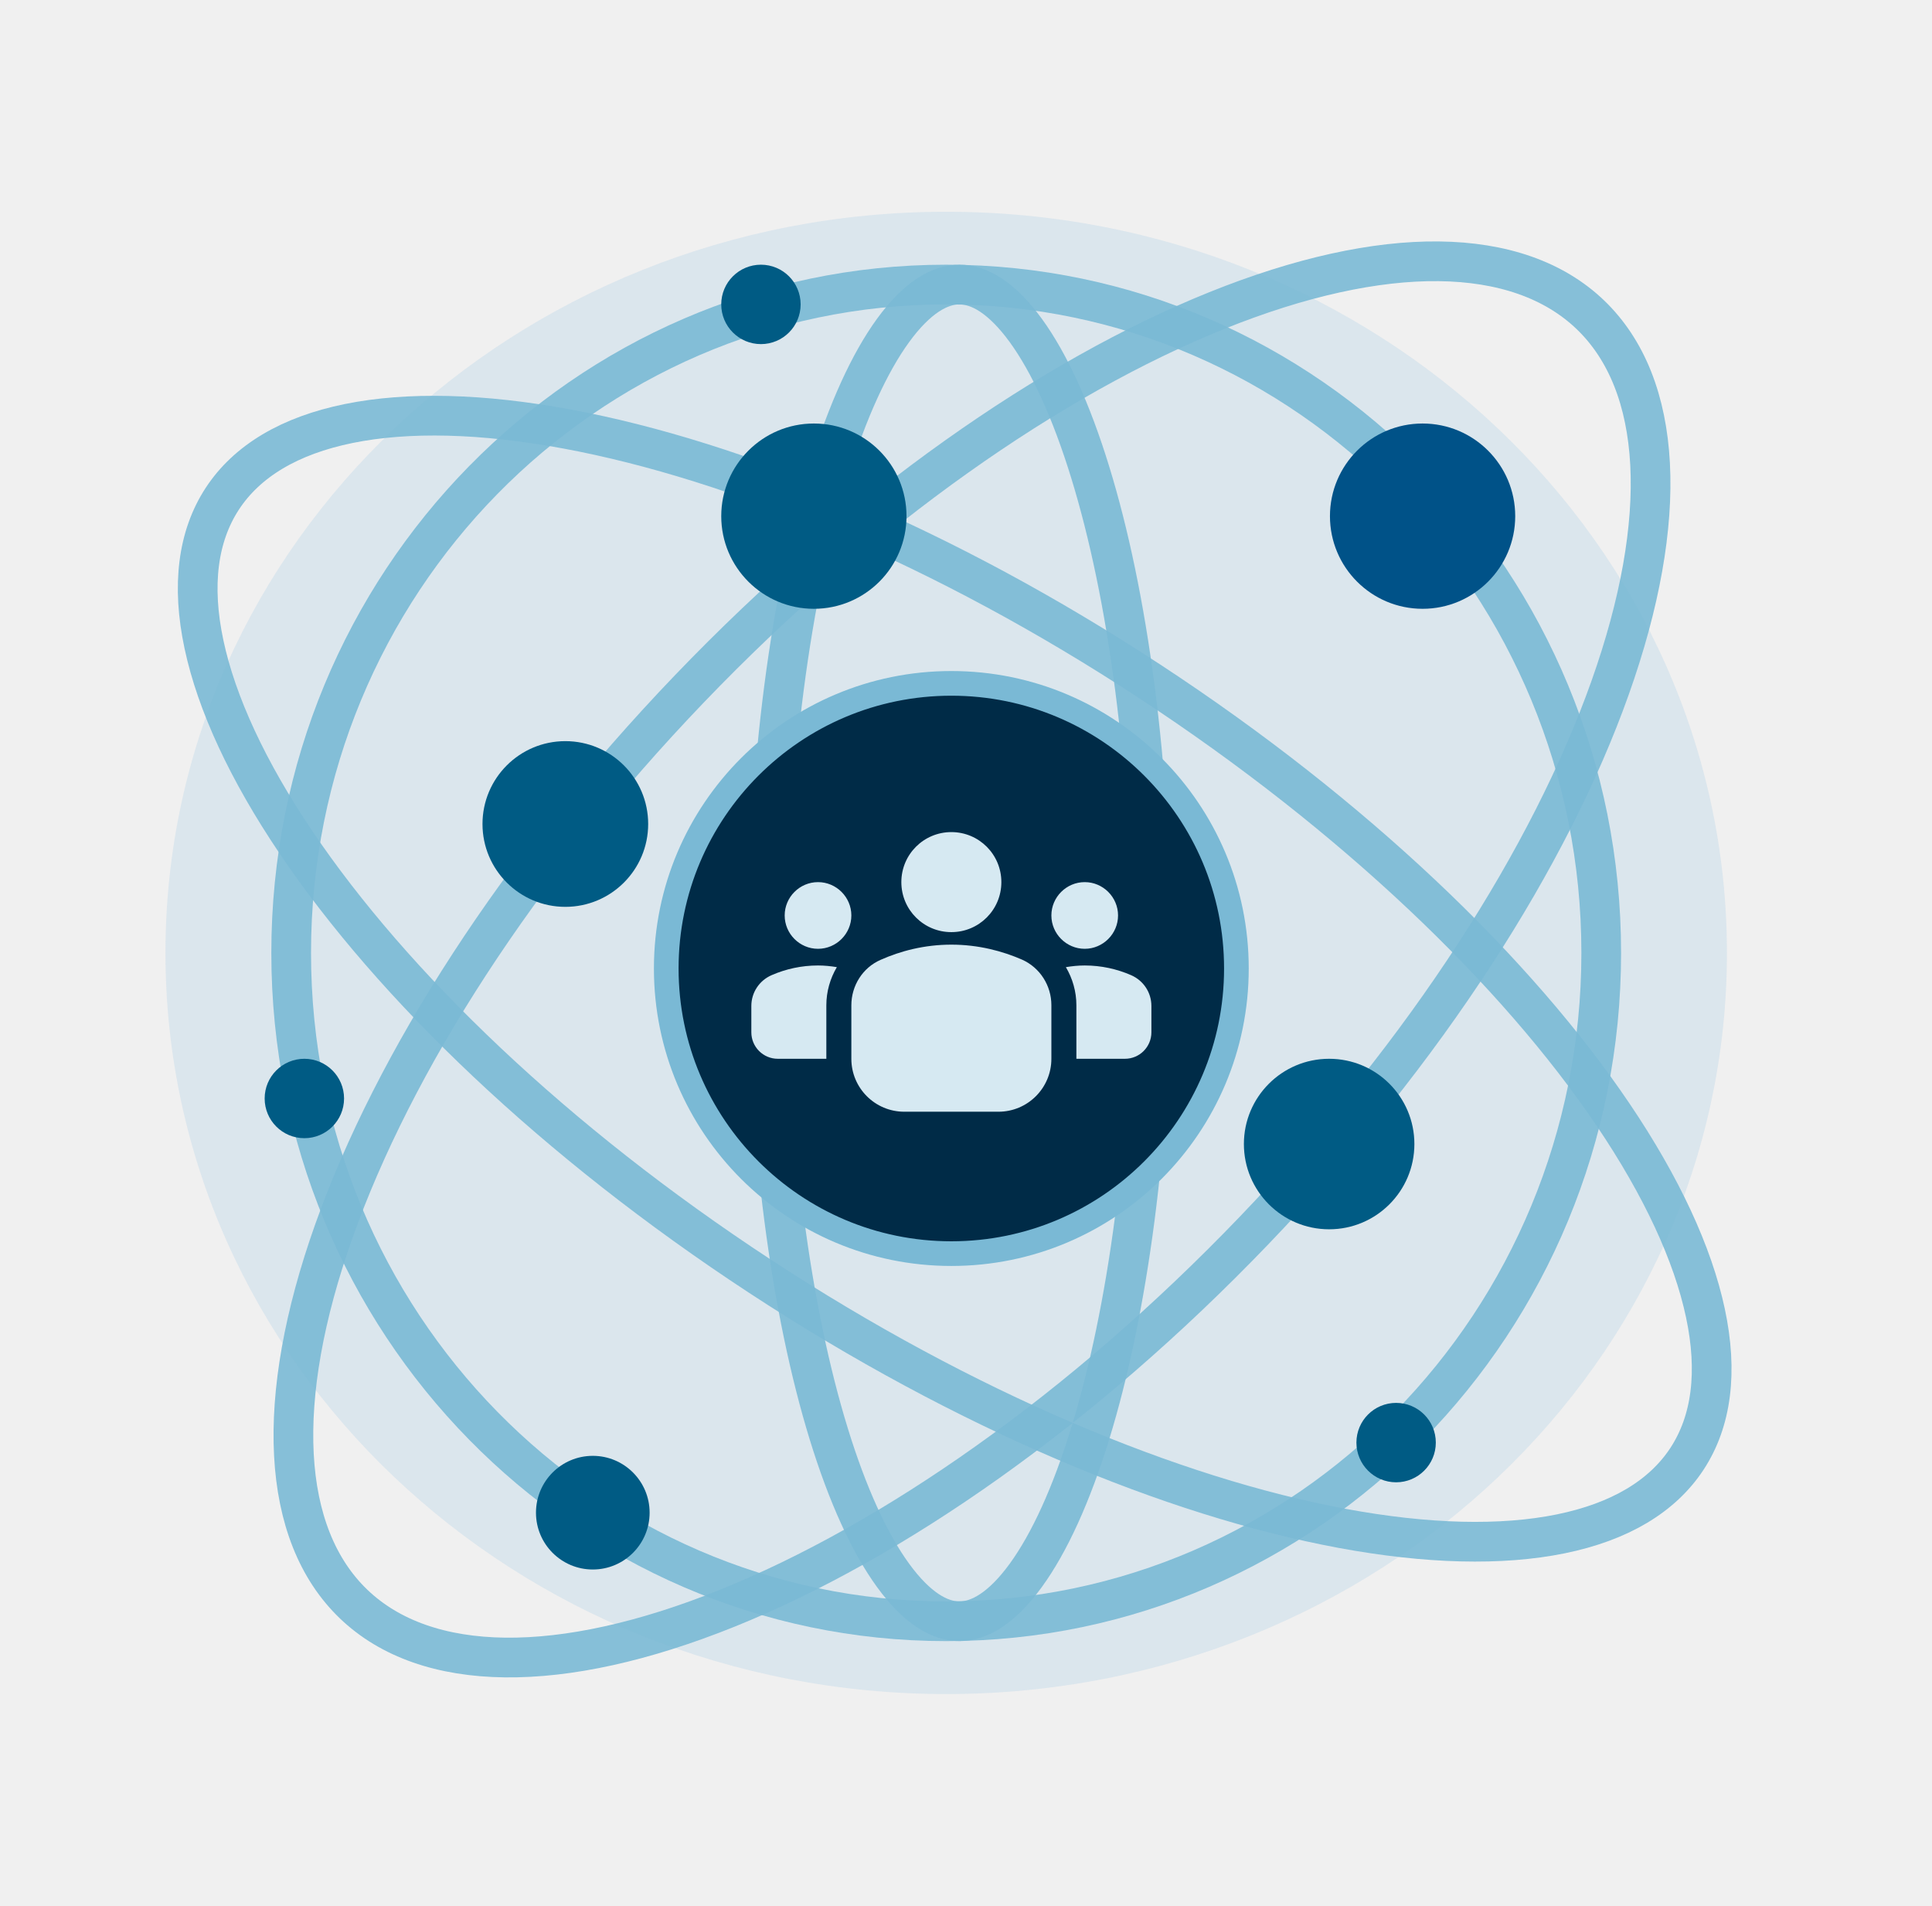
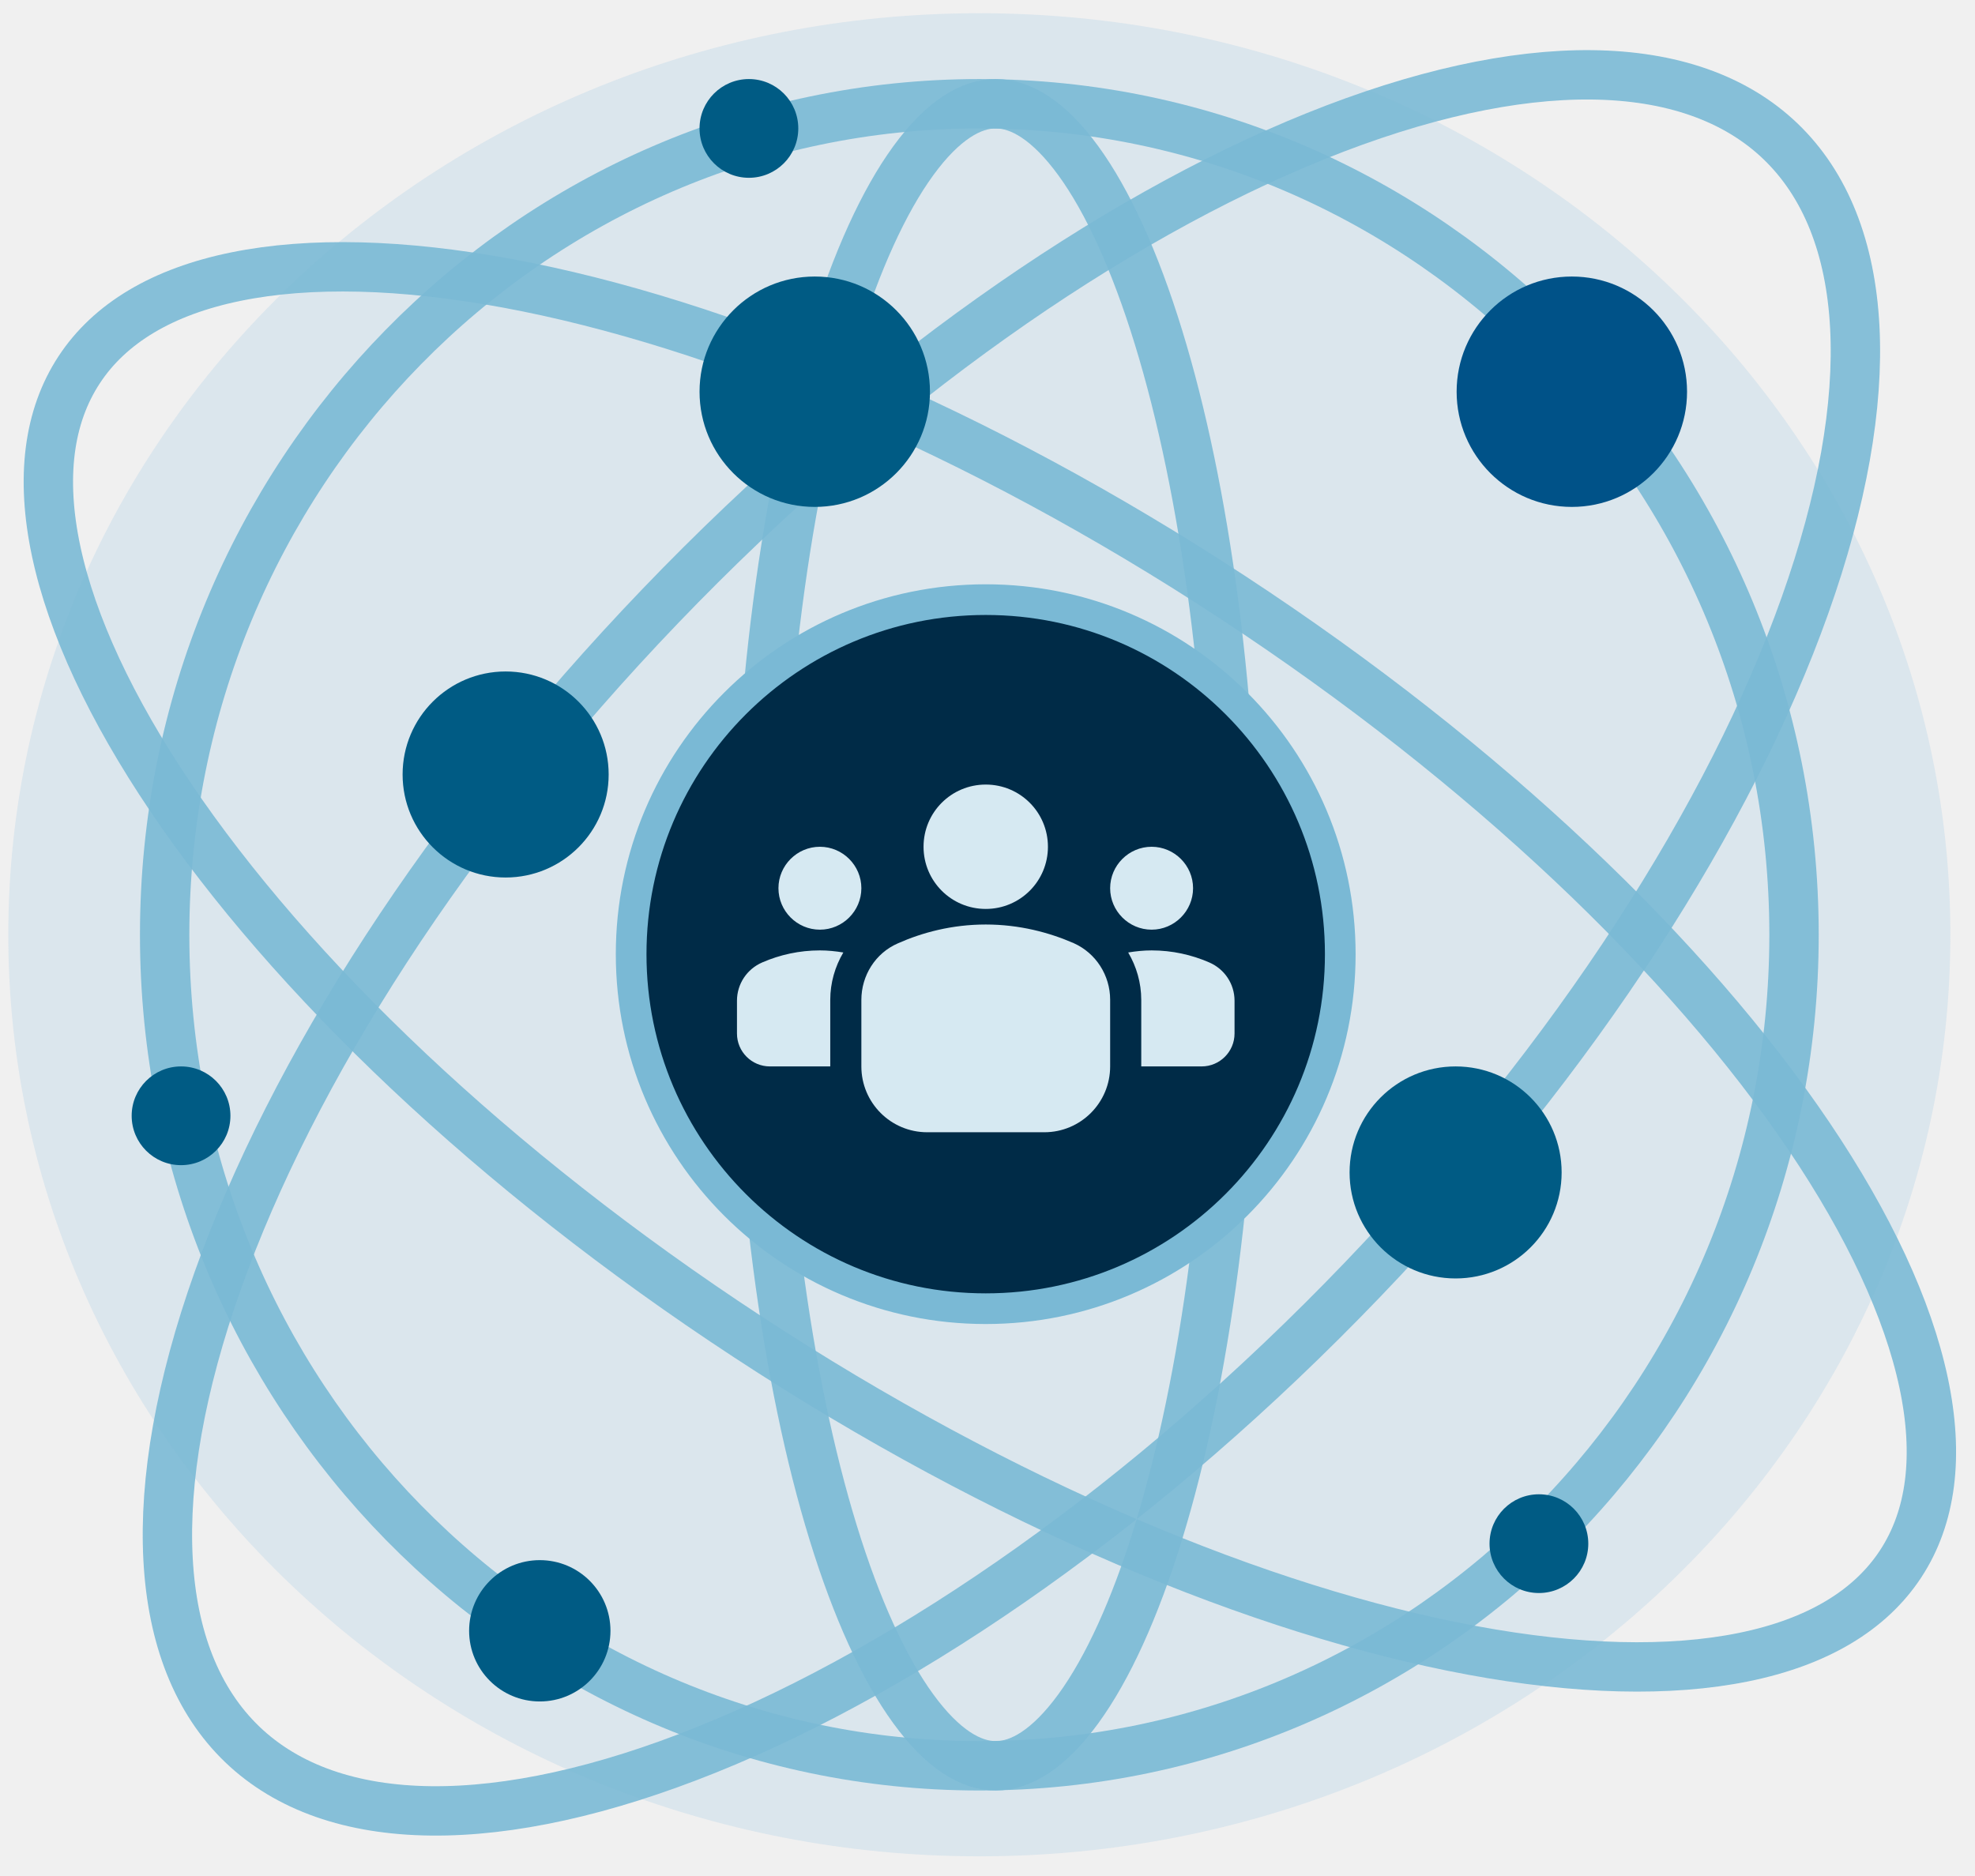
- <svg xmlns="http://www.w3.org/2000/svg" width="73" height="72" viewBox="0 0 73 72" fill="none">
-   <ellipse opacity="0.8" cx="35.752" cy="36" rx="29.5" ry="28" fill="#D6E3EC" />
-   <path opacity="0.9" d="M60.502 36C60.502 49.959 49.407 61.25 35.752 61.25C22.096 61.25 11.002 49.959 11.002 36C11.002 22.041 22.096 10.75 35.752 10.75C49.407 10.75 60.502 22.041 60.502 36Z" stroke="#7AB9D5" stroke-width="1.5" />
-   <path opacity="0.9" d="M43.438 25.739C51.189 30.821 57.312 36.72 60.958 42.123C62.782 44.825 63.963 47.372 64.438 49.605C64.913 51.834 64.673 53.692 63.742 55.113C62.81 56.533 61.202 57.494 58.969 57.949C56.732 58.404 53.925 58.336 50.719 57.742C44.311 56.553 36.459 53.291 28.707 48.21C20.956 43.128 14.832 37.229 11.187 31.827C9.363 29.124 8.182 26.577 7.707 24.344C7.232 22.115 7.472 20.257 8.403 18.836C9.335 17.416 10.943 16.455 13.176 16C15.413 15.545 18.22 15.613 21.426 16.208C27.834 17.396 35.686 20.658 43.438 25.739Z" stroke="#7AB9D5" stroke-width="1.5" />
-   <path opacity="0.9" d="M26.06 26.012C32.6 19.196 39.74 14.246 45.971 11.735C52.274 9.195 57.343 9.254 60.092 11.892C62.842 14.53 63.111 19.592 60.834 25.994C58.583 32.324 53.932 39.663 47.392 46.479C40.853 53.295 33.712 58.246 27.481 60.757C21.179 63.297 16.11 63.237 13.36 60.599C10.611 57.962 10.342 52.899 12.619 46.497C14.87 40.167 19.521 32.828 26.06 26.012Z" stroke="#7AB9D5" stroke-width="1.5" />
-   <path opacity="0.9" d="M43.502 36C43.502 43.126 42.612 49.548 41.192 54.164C40.48 56.477 39.648 58.293 38.759 59.516C37.858 60.754 37.001 61.25 36.252 61.25C35.502 61.25 34.645 60.754 33.744 59.516C32.855 58.293 32.023 56.477 31.312 54.164C29.892 49.548 29.002 43.126 29.002 36C29.002 28.874 29.892 22.451 31.312 17.836C32.023 15.523 32.855 13.707 33.744 12.484C34.645 11.246 35.502 10.75 36.252 10.75C37.001 10.75 37.858 11.246 38.759 12.484C39.648 13.707 40.48 15.523 41.192 17.836C42.612 22.451 43.502 28.874 43.502 36Z" stroke="#7AB9D5" stroke-width="1.5" />
-   <ellipse cx="21.361" cy="31.13" rx="3.13" ry="3.13" fill="#005B84" />
-   <path d="M35.946 47.361C41.895 47.361 46.717 42.538 46.717 36.589C46.717 30.64 41.895 25.817 35.946 25.817C29.996 25.817 25.174 30.64 25.174 36.589C25.174 42.538 29.996 47.361 35.946 47.361Z" fill="#002B47" stroke="#7AB9D5" stroke-width="0.932" />
-   <g clip-path="url(#clip0_18449_143408)">
-     <path fill-rule="evenodd" clip-rule="evenodd" d="M35.947 35.688C36.974 35.688 37.88 35.933 38.617 36.254C39.298 36.557 39.726 37.237 39.726 37.974L39.726 40C39.726 41.105 38.83 42 37.726 42H34.168C33.063 42 32.168 41.105 32.168 40V37.98C32.168 37.237 32.596 36.557 33.276 36.261C34.013 35.933 34.92 35.688 35.947 35.688ZM30.908 35.845C31.601 35.845 32.168 35.278 32.168 34.585C32.168 33.893 31.601 33.326 30.908 33.326C30.215 33.326 29.649 33.893 29.649 34.585C29.649 35.278 30.215 35.845 30.908 35.845ZM31.62 36.538C31.387 36.5 31.154 36.475 30.908 36.475C30.285 36.475 29.693 36.607 29.157 36.84C28.691 37.042 28.389 37.495 28.389 38.005V39C28.389 39.552 28.837 40 29.389 40H31.223V37.98C31.223 37.457 31.368 36.966 31.62 36.538ZM40.986 35.845C41.678 35.845 42.245 35.278 42.245 34.585C42.245 33.893 41.678 33.326 40.986 33.326C40.293 33.326 39.726 33.893 39.726 34.585C39.726 35.278 40.293 35.845 40.986 35.845ZM43.505 38.005C43.505 37.495 43.203 37.042 42.736 36.84C42.201 36.607 41.609 36.475 40.986 36.475C40.74 36.475 40.507 36.5 40.274 36.538C40.526 36.966 40.671 37.457 40.671 37.98V40H42.505C43.057 40 43.505 39.552 43.505 39V38.005ZM35.947 31.436C36.992 31.436 37.836 32.28 37.836 33.326C37.836 34.371 36.992 35.215 35.947 35.215C34.901 35.215 34.057 34.371 34.057 33.326C34.057 32.28 34.901 31.436 35.947 31.436Z" fill="#D6E9F2" />
+ <svg xmlns="http://www.w3.org/2000/svg" width="60" height="57" viewBox="0 0 60 57" fill="none">
+   <ellipse opacity="0.8" cx="29.752" cy="28.402" rx="29.5" ry="28" fill="#D6E3EC" />
+   <path opacity="0.9" d="M29.752 3.152C43.407 3.152 54.502 14.443 54.502 28.402C54.502 42.361 43.407 53.652 29.752 53.652C16.096 53.652 5.002 42.361 5.002 28.402C5.002 14.443 16.096 3.152 29.752 3.152Z" stroke="#7AB9D5" stroke-width="1.5" />
+   <path opacity="0.9" d="M2.403 11.239C3.334 9.818 4.943 8.857 7.176 8.403C9.413 7.948 12.22 8.016 15.426 8.61C21.834 9.798 29.686 13.06 37.437 18.141C45.189 23.223 51.312 29.122 54.958 34.525C56.781 37.228 57.963 39.774 58.438 42.007C58.912 44.236 58.673 46.095 57.742 47.515C56.81 48.936 55.202 49.897 52.968 50.351C50.731 50.806 47.925 50.738 44.719 50.144C38.311 48.956 30.458 45.693 22.707 40.612C14.956 35.531 8.833 29.632 5.187 24.229C3.364 21.527 2.181 18.98 1.706 16.747C1.232 14.517 1.472 12.66 2.403 11.239Z" stroke="#7AB9D5" stroke-width="1.5" />
+   <path opacity="0.9" d="M7.361 53.002C4.611 50.364 4.342 45.301 6.619 38.899C8.87 32.569 13.52 25.23 20.06 18.414C26.599 11.598 33.74 6.648 39.971 4.136C46.274 1.597 51.343 1.657 54.092 4.295C56.841 6.932 57.111 11.994 54.834 18.396C52.583 24.726 47.932 32.066 41.392 38.882C34.853 45.698 27.712 50.647 21.481 53.158C15.179 55.698 10.11 55.639 7.361 53.002Z" stroke="#7AB9D5" stroke-width="1.5" />
+   <path opacity="0.9" d="M30.252 3.152C31.001 3.152 31.858 3.648 32.76 4.886C33.649 6.109 34.481 7.926 35.192 10.238C36.612 14.854 37.502 21.276 37.502 28.402C37.502 35.528 36.612 41.95 35.192 46.566C34.481 48.879 33.649 50.696 32.76 51.918C31.858 53.156 31.001 53.652 30.252 53.652C29.502 53.652 28.645 53.156 27.744 51.918C26.855 50.696 26.023 48.879 25.311 46.566C23.891 41.95 23.002 35.528 23.002 28.402C23.002 21.276 23.891 14.854 25.311 10.238C26.023 7.926 26.855 6.109 27.744 4.886C28.645 3.648 29.502 3.152 30.252 3.152Z" stroke="#7AB9D5" stroke-width="1.5" />
+   <ellipse cx="15.361" cy="23.532" rx="3.13" ry="3.13" fill="#005B84" />
+   <path d="M29.946 18.219C35.895 18.219 40.717 23.042 40.717 28.991C40.717 34.94 35.895 39.763 29.946 39.763C23.997 39.763 19.174 34.94 19.174 28.991C19.174 23.042 23.997 18.219 29.946 18.219Z" fill="#002B47" stroke="#7AB9D5" stroke-width="0.932" />
+   <g clip-path="url(#clip0_420_5421)">
+     <path fill-rule="evenodd" clip-rule="evenodd" d="M29.947 28.09C30.974 28.09 31.881 28.335 32.617 28.656C33.298 28.959 33.726 29.639 33.726 30.376L33.726 32.402C33.726 33.507 32.83 34.402 31.726 34.402H28.168C27.063 34.402 26.168 33.507 26.168 32.402V30.382C26.168 29.639 26.596 28.959 27.276 28.663C28.013 28.335 28.92 28.09 29.947 28.09ZM24.908 28.247C25.601 28.247 26.168 27.68 26.168 26.987C26.168 26.295 25.601 25.728 24.908 25.728C24.215 25.728 23.649 26.295 23.649 26.987C23.649 27.68 24.215 28.247 24.908 28.247ZM25.62 28.94C25.387 28.902 25.154 28.877 24.908 28.877C24.285 28.877 23.693 29.009 23.157 29.242C22.691 29.444 22.389 29.897 22.389 30.407V31.402C22.389 31.954 22.837 32.402 23.389 32.402H25.223V30.382C25.223 29.859 25.368 29.368 25.62 28.94ZM34.986 28.247C35.678 28.247 36.245 27.68 36.245 26.987C36.245 26.295 35.678 25.728 34.986 25.728C34.293 25.728 33.726 26.295 33.726 26.987C33.726 27.68 34.293 28.247 34.986 28.247ZM37.505 30.407C37.505 29.897 37.203 29.444 36.736 29.242C36.201 29.009 35.609 28.877 34.986 28.877C34.74 28.877 34.507 28.902 34.274 28.94C34.526 29.368 34.671 29.859 34.671 30.382V32.402H36.505C37.057 32.402 37.505 31.954 37.505 31.402V30.407ZM29.947 23.838C30.992 23.838 31.836 24.682 31.836 25.728C31.836 26.773 30.992 27.617 29.947 27.617C28.901 27.617 28.057 26.773 28.057 25.728C28.057 24.682 28.901 23.838 29.947 23.838Z" fill="#D6E9F2" />
  </g>
-   <ellipse cx="3.221" cy="3.221" rx="3.221" ry="3.221" transform="matrix(1 0 0 -1 47 46.4419)" fill="#005B84" />
-   <circle cx="30.752" cy="19.5" r="3.5" fill="#005B84" />
-   <ellipse cx="2.147" cy="2.147" rx="2.147" ry="2.147" transform="matrix(1 0 0 -1 20.2517 59.2947)" fill="#005B84" />
-   <circle cx="53.752" cy="19.5" r="3.5" fill="#005288" />
-   <circle cx="1.5" cy="1.5" r="1.5" transform="matrix(1 0 0 -1 10 43)" fill="#005B84" />
-   <circle cx="1.5" cy="1.5" r="1.5" transform="matrix(1 0 0 -1 51.2517 56)" fill="#005B84" />
-   <circle cx="1.5" cy="1.5" r="1.5" transform="matrix(1 0 0 -1 27.2517 13)" fill="#005B84" />
+   <ellipse cx="3.221" cy="3.221" rx="3.221" ry="3.221" transform="matrix(1 0 0 -1 41 38.844)" fill="#005B84" />
+   <circle cx="24.752" cy="11.902" r="3.5" fill="#005B84" />
+   <ellipse cx="2.147" cy="2.147" rx="2.147" ry="2.147" transform="matrix(1 0 0 -1 14.2517 51.6968)" fill="#005B84" />
+   <circle cx="47.752" cy="11.902" r="3.5" fill="#005288" />
+   <circle cx="1.5" cy="1.5" r="1.5" transform="matrix(1 0 0 -1 4 35.4021)" fill="#005B84" />
+   <circle cx="1.5" cy="1.5" r="1.5" transform="matrix(1 0 0 -1 45.2517 48.4021)" fill="#005B84" />
+   <circle cx="1.5" cy="1.5" r="1.5" transform="matrix(1 0 0 -1 21.2517 5.4021)" fill="#005B84" />
  <defs>
-     <clipPath id="clip0_18449_143408">
-       <rect width="15.116" height="15.116" fill="white" transform="translate(28.389 27.6572)" />
+     <clipPath id="clip0_420_5421">
+       <rect width="15.116" height="15.116" fill="white" transform="translate(22.389 20.0592)" />
    </clipPath>
  </defs>
</svg>
